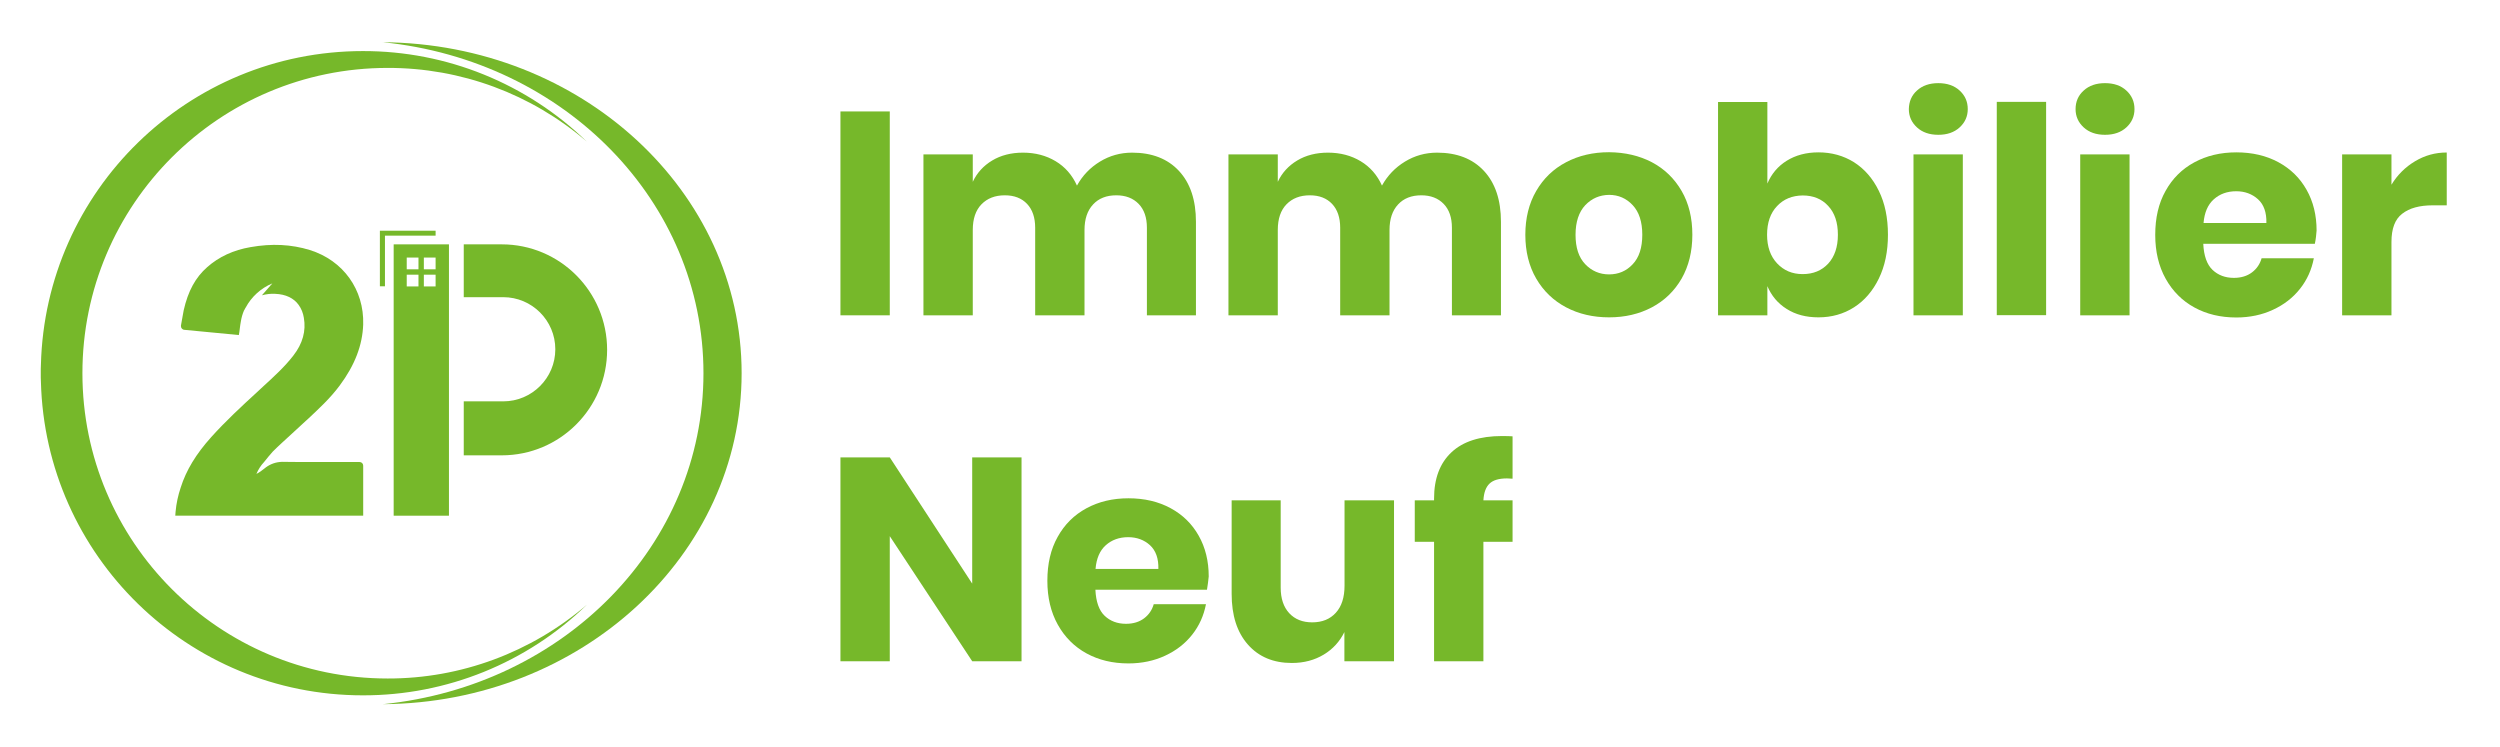
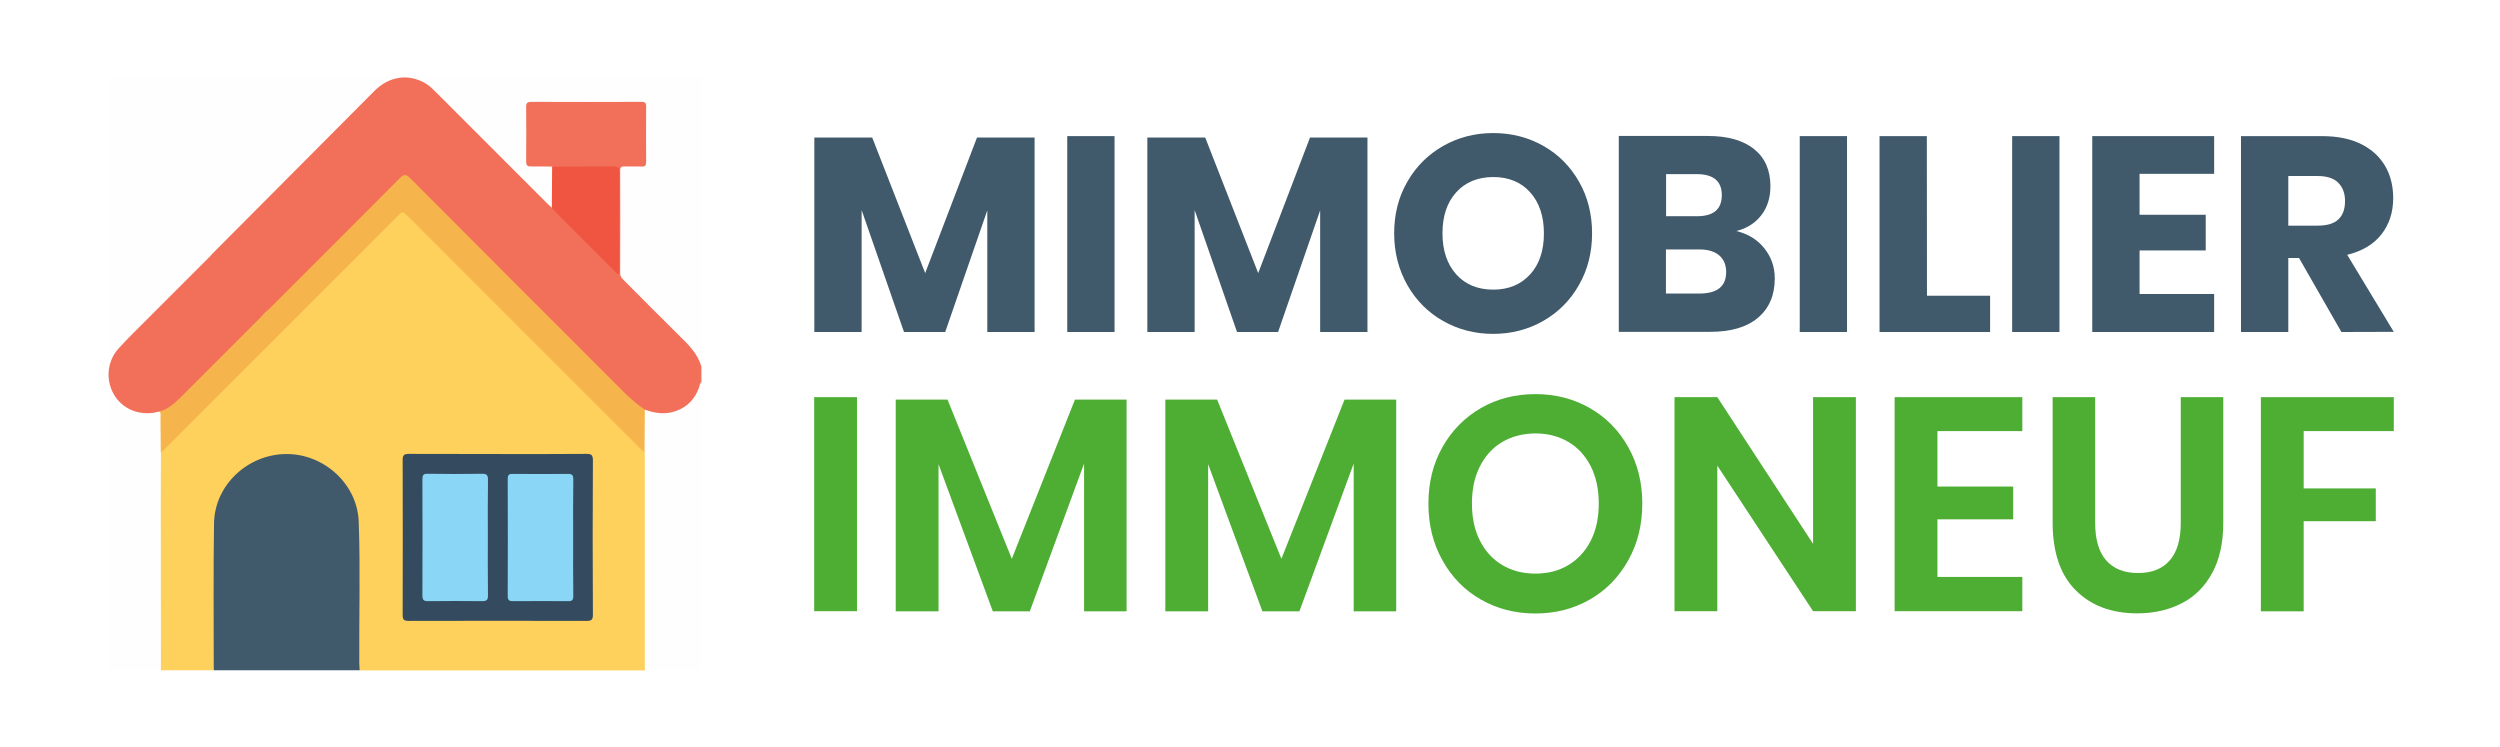
<svg xmlns="http://www.w3.org/2000/svg" version="1.1" id="Calque_1" x="0px" y="0px" viewBox="0 0 1722.9 514.4" style="enable-background:new 0 0 1722.9 514.4;" xml:space="preserve">
  <style type="text/css">
- 	.st0{fill:#76B82A;}
- 	.st1{enable-background:new    ;}
+ 	.st0{fill:#FED05C;}
+ 	.st1{fill:#FEFEFE;}
+ 	.st2{fill:#F2705A;}
+ 	.st3{fill:#415A6B;}
+ 	.st4{fill:#F6B54C;}
+ 	.st5{fill:#344A5E;}
+ 	.st6{fill:#EF5540;}
+ 	.st7{fill:#89D6F7;}
+ 	.st8{fill:#4EAE33;}
</style>
-   <path class="st0" d="M271.3,168.4v187h38.1v-187H271.3z M288.4,197.4h-8.1v-8.1h8.1V197.4z M288.4,185.6h-8.1v-8.1h8.1V185.6z   M300.2,197.4h-8.1v-8.1h8.1V197.4z M300.2,185.6h-8.1v-8.1h8.1V185.6z" />
-   <path class="st0" d="M418.4,241.1c0,40.1-32.5,72.7-72.6,72.7c0,0,0,0,0,0h-26.2v-37.2h27.2c19.8,0,35.9-16.1,35.9-35.9  c0-19.8-16.1-35.9-35.9-35.9h-27.2v-36.4h26.2C385.9,168.4,418.4,201,418.4,241.1C418.4,241.1,418.4,241.1,418.4,241.1L418.4,241.1z  " />
-   <polygon class="st0" points="300.2,159 300.2,162.4 265.3,162.4 265.3,197.3 261.8,197.3 261.8,159 " />
-   <path class="st0" d="M182,318.4c-2.3,2.4-4,5.2-5.3,8.2c2-1,3.8-2.3,5.5-3.7c3-2.5,6.6-4.1,10.5-4.5c1.1-0.1,2.2-0.2,3.3-0.1  c3.6,0.1,7.2,0.1,10.8,0.1h41c1.4,0,2.5,1.1,2.5,2.5l0,0v34.5H120.8l0.2-2.7c0.5-5.7,1.7-11.2,3.5-16.6c3.8-12,10.5-23.1,21.1-34.9  c9.9-11,20.9-21.2,31.6-31l1.4-1.3c1-0.9,2-1.8,2.9-2.7c7.2-6.6,14.7-13.4,20.7-21.2c6.4-8.2,8.8-17,7.2-26  c-0.5-3.2-1.7-6.3-3.6-8.9c-3.4-4.7-8.9-7.3-16.1-7.6c-3.1-0.2-6.2,0.2-9.2,1c2.6-2.9,4.9-5.5,7.2-8.2c-7.9,3.3-14.4,9.2-18.4,16.7  c0,0.1,0,0.1-0.1,0.1c-0.3,0.5-0.5,1-0.8,1.5c-0.1,0.2-0.2,0.4-0.3,0.5c-1,2.4-1.7,4.8-2.1,7.4c-0.3,1.5-0.5,3-0.7,4.6  c-0.1,0.8-0.2,1.6-0.3,2.4l-0.4,2.4l-37.6-3.6c-1.4-0.1-2.4-1.4-2.3-2.7c0-0.1,0-0.1,0-0.2l0,0c0.2-1.1,0.4-2.3,0.6-3.4  c0.4-2.5,0.8-4.8,1.3-7.2c3-13.2,8.1-22.6,16.2-29.7c8-7.1,18.1-11.8,29.9-13.8c14.7-2.6,28.1-1.9,40.8,2  c23.1,7.2,37.5,27.4,36.8,51.3c-0.5,14.4-5.8,28.1-16.2,42.1c-6.6,8.9-14.8,16.4-22.6,23.7l-0.7,0.6c-2.2,2-4.3,4-6.5,6  c-3.2,3-6.5,6-9.8,9c-2.2,2-4.4,4.1-6.5,6.2C186,313.5,184,315.8,182,318.4C182,318.3,182,318.4,182,318.4z" />
-   <path class="st0" d="M511.1,257.2c0,125.4-110.5,227.1-247.2,228.1c125.4-12.7,220.9-110,220.9-228.1c0-118.2-95.6-215.5-221-228.1  C400.6,30.1,511.1,131.8,511.1,257.2z" />
-   <path class="st0" d="M267.2,467.6c50.3,0.1,99-18,137.2-50.8c-41.3,40.1-96.7,62.5-154.3,62.4c-120.7,0-218.9-96.3-221.9-216.2  c0-1,0-1.9-0.1-2.9c0-1,0-1.9,0-2.9c0-1,0-1.9,0-2.9c0-1,0-1.9,0.1-2.9c3-119.9,101.2-216.2,221.9-216.2  c57.6-0.1,112.9,22.3,154.3,62.4c-38.1-32.9-86.8-50.9-137.2-50.8C151,46.8,56.8,141,56.8,257.2C56.8,373.4,151,467.6,267.2,467.6z" />
  <g>
-     <g class="st1">
-       <path class="st0" d="M613.2,76.8v140.5h-34V76.8H613.2z" />
-       <path class="st0" d="M812.5,117.8c7.8,8.4,11.7,20.1,11.7,35.1v64.4h-33.8v-60.4c0-7-1.9-12.5-5.7-16.4c-3.8-3.9-8.9-5.9-15.4-5.9    c-6.8,0-12.1,2.1-16,6.3c-3.9,4.2-5.9,10-5.9,17.6v58.8h-34v-60.4c0-7-1.9-12.5-5.6-16.4c-3.7-3.9-8.8-5.9-15.3-5.9    c-6.8,0-12.1,2.1-16.1,6.2c-4,4.1-6,10-6,17.7v58.8h-34V106.4h34v18.9c2.9-6.2,7.4-11.1,13.4-14.7c6-3.6,13.1-5.4,21.2-5.4    c8.5,0,16,2,22.5,5.9c6.5,3.9,11.4,9.5,14.7,16.8c3.8-6.9,9.1-12.4,15.8-16.5c6.7-4.1,14.1-6.2,22.2-6.2    C793.9,105.2,804.7,109.4,812.5,117.8z" />
-       <path class="st0" d="M1022.7,117.8c7.8,8.4,11.7,20.1,11.7,35.1v64.4h-33.8v-60.4c0-7-1.9-12.5-5.7-16.4    c-3.8-3.9-8.9-5.9-15.4-5.9c-6.8,0-12.1,2.1-16,6.3c-3.9,4.2-5.9,10-5.9,17.6v58.8h-34v-60.4c0-7-1.9-12.5-5.6-16.4    c-3.7-3.9-8.8-5.9-15.3-5.9c-6.8,0-12.1,2.1-16.1,6.2c-4,4.1-6,10-6,17.7v58.8h-34V106.4h34v18.9c2.9-6.2,7.4-11.1,13.4-14.7    c6-3.6,13.1-5.4,21.2-5.4c8.5,0,16,2,22.5,5.9c6.5,3.9,11.4,9.5,14.7,16.8c3.8-6.9,9.1-12.4,15.8-16.5c6.7-4.1,14.1-6.2,22.2-6.2    C1004.1,105.2,1014.9,109.4,1022.7,117.8z" />
-       <path class="st0" d="M1138.4,111.8c8.7,4.6,15.5,11.2,20.5,19.8c5,8.6,7.4,18.7,7.4,30.2c0,11.5-2.5,21.6-7.4,30.2    c-5,8.6-11.8,15.2-20.5,19.8c-8.7,4.6-18.5,6.9-29.5,6.9c-11,0-20.9-2.3-29.6-6.9c-8.7-4.6-15.6-11.2-20.6-19.8    c-5-8.6-7.5-18.7-7.5-30.2c0-11.5,2.5-21.6,7.5-30.2c5-8.6,11.8-15.2,20.6-19.8c8.7-4.6,18.6-6.9,29.6-6.9    C1119.9,105,1129.8,107.3,1138.4,111.8z M1092.5,141.4c-4.4,4.7-6.7,11.5-6.7,20.4c0,8.9,2.2,15.6,6.7,20.3c4.4,4.6,9.9,7,16.4,7    c6.5,0,11.9-2.3,16.3-7c4.4-4.6,6.6-11.4,6.6-20.3c0-8.9-2.2-15.7-6.6-20.4c-4.4-4.7-9.8-7.1-16.3-7.1    C1102.4,134.4,1097,136.7,1092.5,141.4z" />
-       <path class="st0" d="M1277.7,111.8c7.2,4.6,12.9,11.1,17.1,19.7c4.2,8.5,6.3,18.6,6.3,30.3c0,11.5-2.1,21.6-6.3,30.2    c-4.2,8.6-9.9,15.2-17.1,19.8c-7.2,4.6-15.4,6.9-24.5,6.9c-8.5,0-15.8-1.9-21.9-5.8c-6.1-3.8-10.5-9.1-13.3-15.7v20.1h-34v-147h34    v56.2c2.8-6.6,7.2-11.9,13.3-15.7c6.1-3.8,13.4-5.8,21.9-5.8C1262.3,105,1270.5,107.3,1277.7,111.8z M1224.7,142    c-4.6,4.8-6.9,11.4-6.9,19.8c0,8.2,2.3,14.8,6.9,19.7c4.6,4.9,10.4,7.4,17.6,7.4c7.3,0,13.1-2.4,17.6-7.2    c4.4-4.8,6.7-11.4,6.7-19.9c0-8.5-2.2-15.1-6.7-19.9c-4.4-4.8-10.3-7.2-17.6-7.2C1235.1,134.8,1229.2,137.2,1224.7,142z" />
-       <path class="st0" d="M1321.1,62.4c3.7-3.4,8.6-5.1,14.7-5.1c6.1,0,11,1.7,14.7,5.1c3.7,3.4,5.6,7.6,5.6,12.8c0,5-1.9,9.2-5.6,12.6    c-3.7,3.4-8.6,5.1-14.7,5.1c-6.1,0-11-1.7-14.7-5.1c-3.7-3.4-5.6-7.6-5.6-12.6C1315.6,70,1317.4,65.7,1321.1,62.4z M1352.7,106.4    v110.9h-34V106.4H1352.7z" />
-       <path class="st0" d="M1410.1,70.2v147h-34v-147H1410.1z" />
-       <path class="st0" d="M1436,62.4c3.7-3.4,8.6-5.1,14.7-5.1c6.1,0,11,1.7,14.7,5.1c3.7,3.4,5.6,7.6,5.6,12.8c0,5-1.9,9.2-5.6,12.6    c-3.7,3.4-8.6,5.1-14.7,5.1c-6.1,0-11-1.7-14.7-5.1c-3.7-3.4-5.6-7.6-5.6-12.6C1430.4,70,1432.3,65.7,1436,62.4z M1467.6,106.4    v110.9h-34V106.4H1467.6z" />
-       <path class="st0" d="M1595.3,168h-76.9c0.4,8.3,2.5,14.3,6.4,18c3.8,3.6,8.7,5.5,14.7,5.5c5,0,9.2-1.3,12.5-3.8    c3.3-2.5,5.5-5.8,6.6-9.7h36c-1.5,7.8-4.6,14.8-9.5,21c-4.9,6.2-11.1,11-18.7,14.5c-7.5,3.5-16,5.3-25.2,5.3    c-10.9,0-20.5-2.3-28.9-6.9c-8.4-4.6-15-11.2-19.8-19.8c-4.8-8.6-7.2-18.7-7.2-30.2c0-11.7,2.3-21.8,7.1-30.3    c4.7-8.5,11.3-15.1,19.8-19.7c8.5-4.6,18.1-6.9,29-6.9c11,0,20.7,2.3,29,6.8c8.3,4.5,14.8,10.8,19.4,19c4.6,8.1,6.9,17.5,6.9,28.1    C1596.3,161.6,1596,164.7,1595.3,168z M1556.1,137.3c-4-3.6-9-5.5-15-5.5c-6.2,0-11.4,1.9-15.5,5.6c-4.1,3.7-6.4,9.1-7,16.3h43.3    C1562.1,146.4,1560.1,140.9,1556.1,137.3z" />
-       <path class="st0" d="M1664.4,111.1c6.7-4,13.9-6,21.8-6v36.4h-9.7c-9,0-16,1.9-21,5.8c-5,3.8-7.4,10.3-7.4,19.5v50.5h-34V106.4h34    v20.9C1652.2,120.5,1657.7,115.1,1664.4,111.1z" />
+     <path class="st0" d="M147.5,461.9c-12.2,0-24.5,0-36.7,0c-1.4-1.1-1.7-2.6-1.7-4.3c-0.1-2.7-0.1-5.3-0.1-8c0-42.6,0-85.2,0-127.8   c0-2.8-0.1-5.6,0.2-8.3c0.7-3,3-4.9,5.1-7c52.6-52.7,105.2-105.3,157.9-157.9c4.8-4.8,6.1-4.8,11.1,0.2   c52.6,52.5,105.1,105.1,157.6,157.7c2,2,4.3,4,5.1,7c0.2,1.7,0.2,3.5,0.2,5.2c0,45.3,0,90.5,0,135.8c0,2.6,0.7,5.4-1.7,7.5   c-65.4,0-130.9,0-196.3,0c-2.2-1.8-1.7-4.3-1.7-6.7c0-28.6,0.1-57.2-0.1-85.8c-0.1-10.3-1.2-20.4-6.5-29.6   c-8.4-14.7-20.9-23-37.7-24.7c-24-2.6-45.3,13.8-51.2,35c-1.1,4.1-1.7,8.3-1.7,12.6c0,30.8,0,61.7,0,92.5   C149.2,457.6,149.7,460.1,147.5,461.9z" />
+     <path class="st1" d="M110.9,311.8c0,11.5-0.1,23.1-0.1,34.6c0,38.5,0,77,0.1,115.4c-11.6,0-23.1,0-34.7,0c-1.7,0-2.4-0.3-2-2   c0.1-0.6,0-1.3,0-2c0-133.9,0-267.8-0.1-401.7c0-3.3,0.7-3.8,3.9-3.8c134,0.1,268.1,0.1,402.1,0c3.2,0,3.6,0.9,3.6,3.8   c-0.1,65.6-0.1,131.1-0.1,196.7c-2.1,0.1-2.7-1.5-3.1-3c-1.3-4.2-3.9-7.5-6.9-10.5c-14-14-27.9-28.1-42.1-42   c-3.6-3.5-5.1-7.2-5-12.3c0.2-21.8,0.1-43.6,0.1-65.4c0-5.7,0.7-6.4,6.4-6.6c2.3-0.1,4.5,0,6.8,0c2.7,0,3.8-1.3,3.8-3.9   c0-11,0-22.1,0-33.1c0-3.5-1.9-4.2-4.8-4.2c-12.2,0-24.5,0-36.7,0c-10.8,0-21.5,0-32.3,0c-4.3,0-4.9,0.6-4.9,4.9   c-0.1,10.5-0.1,21,0,31.5c0,4.2,0.6,4.7,4.9,4.8c2.4,0.1,4.8,0,7.2,0.1c1.6,0,3.2,0.2,4.3,1.6c0.6,0.9,1,1.9,1,3   c0,8.2,0.5,16.3-0.3,24.5c-1,2.2-2.5,2-4.2,0.9c-1.6-1-2.8-2.5-4.1-3.8c-25.3-25.3-50.6-50.5-75.9-75.9c-7.8-7.8-16.8-10.2-27.4-7   c-4.4,1.3-7.7,4.1-10.8,7.2c-36.9,37-73.9,73.9-110.8,110.8c-1.2,1.2-2.4,2.5-3.8,3.6c-4.3,4.9-9,9.4-13.7,13.9   c-16.1,15.6-31.2,32.2-47.1,48c-8,7.9-9.9,19.5-5.2,29.4c4.5,9.5,14.8,15,26,13.8c2-0.2,3.9-0.8,5.8,0.5c1.5,1.2,1.6,2.9,1.6,4.7   c0.1,6,0.1,12.1,0,18.1C112.5,308.3,111.8,310.1,110.9,311.8z" />
+     <path class="st2" d="M380.5,114.8c-4.8,0-9.6-0.2-14.4-0.1c-2.5,0.1-3.5-0.6-3.5-3.3c0.1-12.6,0.1-25.3,0-37.9   c0-2.8,1.1-3.3,3.6-3.3c25.3,0.1,50.5,0.1,75.8,0c2.3,0,3.3,0.4,3.3,3.1c-0.1,12.8-0.1,25.5,0,38.3c0,2.4-0.7,3.3-3.2,3.2   c-3.8-0.2-7.7,0-11.6-0.1c-2.1-0.1-3.1,0.5-3.1,2.8c0.1,23.7,0.1,47.3,0,71c0,2.2,1.3,3.3,2.6,4.7c12.5,12.5,24.9,25.1,37.5,37.5   c6.6,6.5,13.4,12.8,15.9,22.2c0,3.5,0,6.9,0,10.4c-0.8,8.3-4.6,14.9-11.8,19.2c-8.7,5.1-17.8,5.7-27,1.3c-5.2-2.1-9.1-5.9-12.9-9.8   c-49-48.9-97.9-97.9-146.9-146.9c-6.3-6.3-4.9-6.2-11.2,0c-28.3,28.3-56.6,56.6-84.9,84.8c-1.8,1.8-3.3,3.9-6.1,4.3   c-1.7-0.1-2.9-1.1-4.1-2.2c-10.8-10.7-21.6-21.5-32.3-32.3c-1.2-1.2-2.6-2.4-1.9-4.5c0.7-0.8,1.3-1.6,2.1-2.4   c37.2-37.3,74.3-74.7,111.5-112c10.1-10.2,23.2-12.2,34.9-5.6c2.8,1.6,5.1,3.8,7.4,6.1c25.7,25.7,51.3,51.4,77,77c1,1,2.1,2,3.2,3   c2.3-0.1,3.6,1.6,4.9,3c12.1,12.1,24.2,24.2,36.4,36.3c0.9,0.9,1.6,2.1,3,2.4c0.7-1,0.4-2.1,0.4-3.1c0-19.9,0-39.8,0-59.8   c0-5.4-0.2-5.6-5.7-5.6c-11.2,0-22.3,0-33.5,0C384,116.4,382,116.5,380.5,114.8z" />
+     <path class="st3" d="M147.5,461.9c-0.1-0.4-0.2-0.8-0.2-1.2c0-33.4-0.3-66.7,0.2-100.1c0.4-26.2,23.1-47.5,49.7-47.7   c26.1-0.2,49.1,20.7,50,46.6c1.2,32.4,0.2,64.9,0.4,97.3c0,1.7,0.2,3.4,0.3,5.1C214.6,461.9,181,461.9,147.5,461.9z" />
+     <path class="st1" d="M444.4,282.3c7.1,2.6,14.3,3.6,21.6,0.9c8-2.9,13.1-8.5,15.9-16.5c0.4-1.2,0.3-2.6,1.6-3.5   c0,65.2,0,130.4,0.1,195.5c0,2.7-0.5,3.3-3.3,3.3c-12-0.2-23.9-0.1-35.9-0.1c0-48.3,0-96.6,0-144.9c0-1.7-0.1-3.4-0.1-5.2   c-1.2-2.3-1.6-4.7-1.6-7.2c0.1-5.8,0-11.6,0.1-17.4C442.7,285.4,442.5,283.5,444.4,282.3z" />
+     <path class="st4" d="M444.4,282.3c-0.1,9.8-0.1,19.7-0.2,29.5c-1.3-1.2-2.6-2.3-3.8-3.5c-53-53-106.1-106-159.1-159.1   c-3.8-3.8-3.8-3.8-7.6,0.1c-53,53-106,106.1-159.1,159.1c-1.2,1.2-2.5,2.3-3.8,3.5c-0.1-8.1-0.1-16.2-0.2-24.3c0-1.4,0.6-3-1-4   c0-1.6,1.3-1.9,2.3-2.3c4.7-2.1,8.4-5.5,12-9c17.7-17.7,35.4-35.4,53.1-53.1c1.6-1.6,3.1-3.3,5.5-3.7c1.3-1.1,2.6-2.2,3.8-3.4   c29.8-29.8,59.6-59.5,89.3-89.4c2.7-2.7,4.1-2.8,6.9-0.1c49.8,50,99.7,99.9,149.6,149.8C436,275.9,439.9,279.4,444.4,282.3z" />
+     <path class="st5" d="M343.1,312.9c20.3,0,40.7,0.1,61-0.1c3.3,0,4.5,0.6,4.5,4.3c-0.2,35.5-0.2,71,0,106.5c0,3.6-1,4.3-4.4,4.3   c-40.8-0.1-81.6-0.1-122.4,0c-3.1,0-4.3-0.5-4.3-4c0.1-35.6,0.1-71.2,0-106.9c0-3.3,0.9-4.2,4.2-4.2   C302.2,312.9,322.6,312.9,343.1,312.9z" />
+     <path class="st2" d="M182.6,215.3c-0.9,1-1.7,2.1-2.6,3c-18.8,18.8-37.6,37.7-56.5,56.5c-4,3.9-8.2,7.5-13.9,8.8   c-11.7,3.4-23.8-0.7-30.2-10.3c-6.7-10-6.1-23.7,2.1-32.9c7.1-7.9,14.8-15.2,22.3-22.8c13.5-13.5,27-27,40.5-40.5   c11.7,11.8,23.3,23.6,35,35.3C180.3,213.4,181.5,214.3,182.6,215.3z" />
+     <path class="st6" d="M380.5,114.8c14.1,0,28.2,0,42.3-0.1c2.8,0,4.1,0.6,4.1,3.7c-0.1,22.9-0.1,45.7-0.1,68.6   c0,0.6-0.1,1.2-0.2,1.8c-1.2,0.3-1.6-0.6-2.2-1.1c-14.2-14.2-28.4-28.4-42.6-42.6c-0.6-0.6-1-1.2-1.5-1.9   C380.4,133.7,380.5,124.2,380.5,114.8z" />
+     <path class="st7" d="M336.2,370.4c0,13.3-0.1,26.6,0.1,39.9c0,3.2-0.9,4-4,4c-12.4-0.2-24.7-0.1-37.1,0c-3,0-4.1-0.6-4.1-3.9   c0.1-26.7,0.1-53.4,0-80.1c0-2.9,0.7-3.9,3.7-3.8c12.5,0.2,25,0.2,37.5,0c3.3,0,4,1.1,4,4.1C336.1,343.8,336.2,357.1,336.2,370.4z" />
+     <path class="st7" d="M395,370.4c0,13.4-0.1,26.8,0.1,40.3c0,2.7-0.7,3.6-3.5,3.6c-12.6-0.1-25.2-0.1-37.9,0c-2.6,0-3.8-0.5-3.8-3.4   c0.1-27,0.1-53.9,0-80.9c0-2.6,0.8-3.5,3.4-3.4c12.8,0.1,25.5,0.1,38.3,0c2.9,0,3.5,1.1,3.5,3.7C394.9,343.5,395,357,395,370.4z" />
+   </g>
+   <g>
+     <g>
+       <path class="st3" d="M713,94.8v134h-32.6V145l-29,83.8H623l-29.2-84v84h-32.6v-134h39.9l36.5,93.4l35.7-93.4    C673.3,94.8,713,94.8,713,94.8z" />
+       <path class="st3" d="M768.1,93.8v135h-32.6v-135H768.1z" />
+       <path class="st3" d="M942.4,94.8v134h-32.6V145l-29,83.8h-28.3l-29.2-84v84h-32.6v-134h39.9l36.5,93.4l35.7-93.4    C902.8,94.8,942.4,94.8,942.4,94.8z" />
+       <path class="st3" d="M1063.7,100.6c10.4,5.9,18.5,14.1,24.5,24.6s9,22.4,9,35.6s-3,25.1-9.1,35.7c-6,10.6-14.3,18.8-24.6,24.7    c-10.4,5.9-21.9,8.9-34.5,8.9s-24.1-3-34.5-8.9s-18.6-14.2-24.6-24.7c-6-10.6-9.1-22.5-9.1-35.7s3-25.1,9.1-35.6    c6-10.5,14.3-18.7,24.6-24.6c10.4-5.9,21.9-8.9,34.5-8.9C1041.8,91.7,1053.4,94.7,1063.7,100.6z M1003.6,132.5    c-6.3,6.9-9.5,16.4-9.5,28.3c0,11.8,3.2,21.3,9.5,28.3s14.8,10.5,25.5,10.5c10.6,0,19-3.5,25.4-10.5s9.5-16.4,9.5-28.3    c0-11.8-3.2-21.3-9.5-28.3c-6.3-7-14.8-10.5-25.5-10.5C1018.4,122.1,1009.9,125.5,1003.6,132.5z" />
+       <path class="st3" d="M1215.9,171.1c4.8,6,7.2,12.9,7.2,20.8c0,11.6-3.9,20.6-11.6,27.1s-18.7,9.7-33.1,9.7h-62.8v-135h61.3    c13.7,0,24.4,3,31.9,9s11.3,14.5,11.3,25.6c0,8.1-2.2,14.9-6.5,20.3c-4.3,5.4-10,8.9-17,10.6    C1204.7,161.2,1211.1,165.1,1215.9,171.1z M1148.2,149h21.4c11.3,0,17-4.8,17-14.5s-5.8-14.5-17.4-14.5h-21V149z M1189.6,187.4    c0-4.8-1.6-8.6-4.8-11.4c-3.2-2.7-7.7-4.1-13.6-4.1h-23.1v30.4h23.3C1183.6,202.2,1189.6,197.3,1189.6,187.4z" />
+       <path class="st3" d="M1272.9,93.8v135h-32.6v-135H1272.9z" />
+       <path class="st3" d="M1328,203.8h43.5v25h-76.2v-135h32.6L1328,203.8L1328,203.8z" />
+       <path class="st3" d="M1419.3,93.8v135h-32.6v-135H1419.3z" />
+       <path class="st3" d="M1474.5,119.8V148h45.6v24.6h-45.6v30h51.4v26.2h-84v-135h84v26H1474.5z" />
+       <path class="st3" d="M1613.6,228.8l-29.2-51h-7.4v51h-32.6v-135h55.7c10.7,0,19.7,1.8,27.1,5.5s12.9,8.8,16.6,15.2    c3.7,6.4,5.5,13.8,5.5,22c0,9.8-2.7,18.1-8.1,25s-13.3,11.6-23.6,14.1l32.1,53.1L1613.6,228.8L1613.6,228.8z M1577,155.5h20.2    c6.5,0,11.3-1.4,14.3-4.3c3.1-2.9,4.6-7.1,4.6-12.7c0-5.3-1.6-9.5-4.7-12.6c-3.1-3.1-7.9-4.6-14.2-4.6H1577V155.5z" />
    </g>
-     <g class="st1">
-       <path class="st0" d="M704,455.7h-34l-56.8-86.2v86.2h-34V315.2h34l56.8,87v-87h34V455.7z" />
-       <path class="st0" d="M831.8,406.4h-76.9c0.4,8.3,2.5,14.3,6.4,18c3.8,3.6,8.7,5.5,14.7,5.5c5,0,9.2-1.3,12.5-3.8    c3.3-2.5,5.5-5.8,6.6-9.7h36c-1.5,7.8-4.6,14.8-9.5,21c-4.9,6.2-11.1,11-18.7,14.5c-7.5,3.5-16,5.3-25.2,5.3    c-10.9,0-20.5-2.3-28.9-6.9c-8.4-4.6-15-11.2-19.8-19.8c-4.8-8.6-7.2-18.7-7.2-30.2c0-11.7,2.3-21.8,7.1-30.3    c4.7-8.5,11.3-15.1,19.8-19.7c8.5-4.6,18.1-6.9,29-6.9c11,0,20.7,2.3,29,6.8c8.3,4.5,14.8,10.8,19.4,19c4.6,8.1,6.9,17.5,6.9,28.1    C832.7,400,832.4,403.1,831.8,406.4z M792.5,375.7c-4-3.6-9-5.5-15-5.5c-6.2,0-11.4,1.9-15.5,5.6c-4.1,3.7-6.4,9.1-7,16.3h43.3    C798.5,384.8,796.5,379.4,792.5,375.7z" />
-       <path class="st0" d="M960.7,344.8v110.9h-34.2v-20.1c-3.2,6.5-7.9,11.7-14.2,15.5c-6.3,3.8-13.6,5.8-22,5.8    c-12.7,0-22.8-4.2-30.3-12.7c-7.5-8.5-11.2-20.1-11.2-35v-64.4h33.8V405c0,7.5,2,13.4,5.9,17.6c3.9,4.2,9.2,6.3,15.8,6.3    c6.9,0,12.3-2.2,16.3-6.6c4-4.4,6-10.6,6-18.7v-58.8H960.7z" />
-       <path class="st0" d="M1038.6,329.7c-5.6,0-9.6,1.2-12.1,3.6c-2.5,2.4-3.9,6.2-4.2,11.5h20.1v28.6h-20.1v82.3h-34v-82.3H975v-28.6    h13.3v-1.2c0-13.8,4-24.4,12-31.9c8-7.5,19.6-11.2,34.9-11.2c3.2,0,5.6,0.1,7.2,0.2v29.2L1038.6,329.7z" />
+     <g>
+       <path class="st8" d="M590.6,273.7v147.5h-29.5V273.7H590.6z" />
+       <path class="st8" d="M776.4,275.4v145.9h-29.3V319.5l-37.4,101.8h-25.5l-37.4-101.4v101.4h-29.5V275.4H653l44.3,109.7l43.5-109.7    L776.4,275.4L776.4,275.4z" />
+       <path class="st8" d="M962.2,275.4v145.9h-29.3V319.5l-37.4,101.8H870l-37.4-101.4v101.4h-29.5V275.4h35.7l44.3,109.7l43.5-109.7    L962.2,275.4L962.2,275.4z" />
+       <path class="st8" d="M1095.6,281.2c11.2,6.4,20.1,15.4,26.5,26.9c6.5,11.5,9.7,24.5,9.7,39s-3.2,27.5-9.7,39.1s-15.3,20.6-26.5,27    s-23.7,9.6-37.5,9.6s-26.3-3.2-37.5-9.6c-11.2-6.4-20.1-15.4-26.5-27c-6.5-11.6-9.7-24.6-9.7-39.1s3.2-27.5,9.7-39    s15.3-20.4,26.5-26.9c11.2-6.4,23.7-9.6,37.5-9.6S1084.4,274.8,1095.6,281.2z M1035.3,304.6c-6.6,3.9-11.7,9.5-15.4,16.8    s-5.5,15.8-5.5,25.6c0,9.8,1.8,18.3,5.5,25.6c3.7,7.3,8.8,12.9,15.4,16.8c6.5,3.9,14.1,5.9,22.8,5.9c8.6,0,16.2-1.9,22.8-5.9    c6.5-3.9,11.7-9.5,15.4-16.8c3.7-7.3,5.5-15.8,5.5-25.6c0-9.7-1.8-18.3-5.5-25.6c-3.7-7.3-8.8-12.9-15.4-16.8s-14.1-5.9-22.8-5.9    C1049.5,298.8,1041.9,300.7,1035.3,304.6z" />
+       <path class="st8" d="M1279,421.2h-29.5l-66-100.3v100.3H1154V273.7h29.5l66,101.1V273.7h29.5V421.2z" />
+       <path class="st8" d="M1335.2,297.1v38.2h52.2v22.6h-52.2v39.7h58.5v23.6h-88V273.7h88v23.4H1335.2z" />
+       <path class="st8" d="M1443.9,273.7v86.5c0,11.6,2.5,20.2,7.6,26s12.4,8.7,22,8.7c9.5,0,16.8-2.9,21.8-8.7c5.1-5.8,7.6-14.5,7.6-26    v-86.5h29.3v86.5c0,13.7-2.5,25.2-7.6,34.6s-12.1,16.4-21.1,21s-19.2,6.9-30.6,6.9c-17.7,0-31.8-5.3-42.4-15.9    s-15.9-26.1-15.9-46.6v-86.5H1443.9z" />
+       <path class="st8" d="M1649.7,273.7v23.4h-62.1v39.5h49.7v22.6h-49.7v62.1h-29.5V273.7H1649.7z" />
    </g>
  </g>
</svg>
